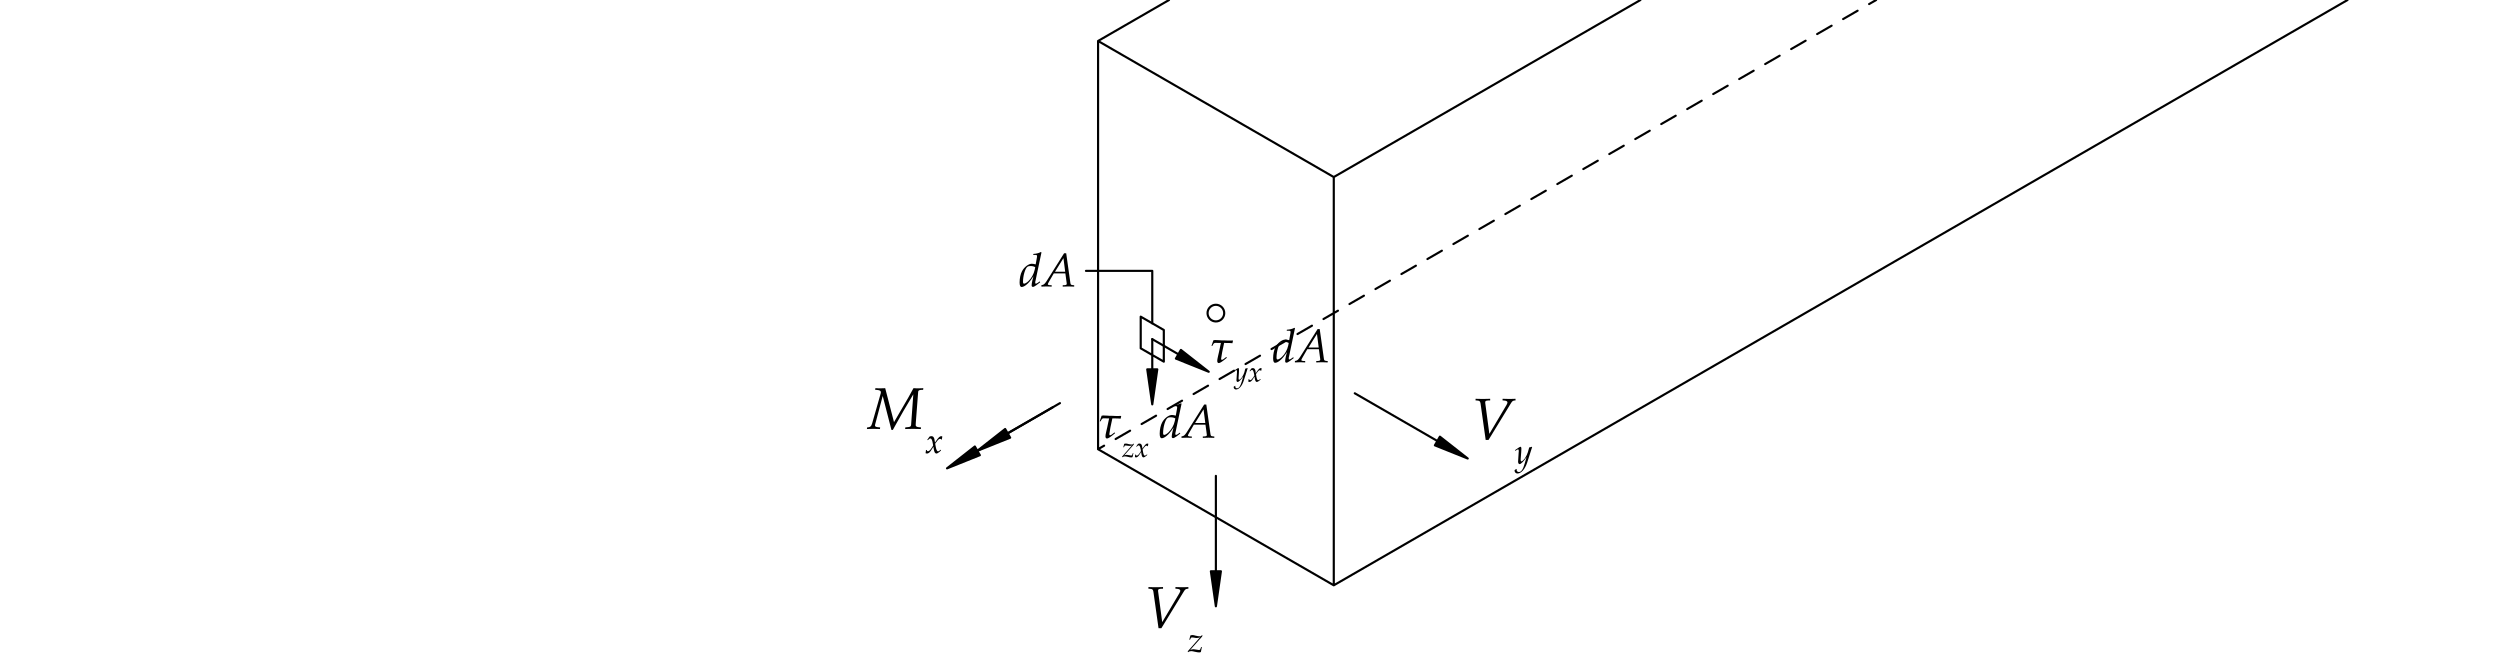
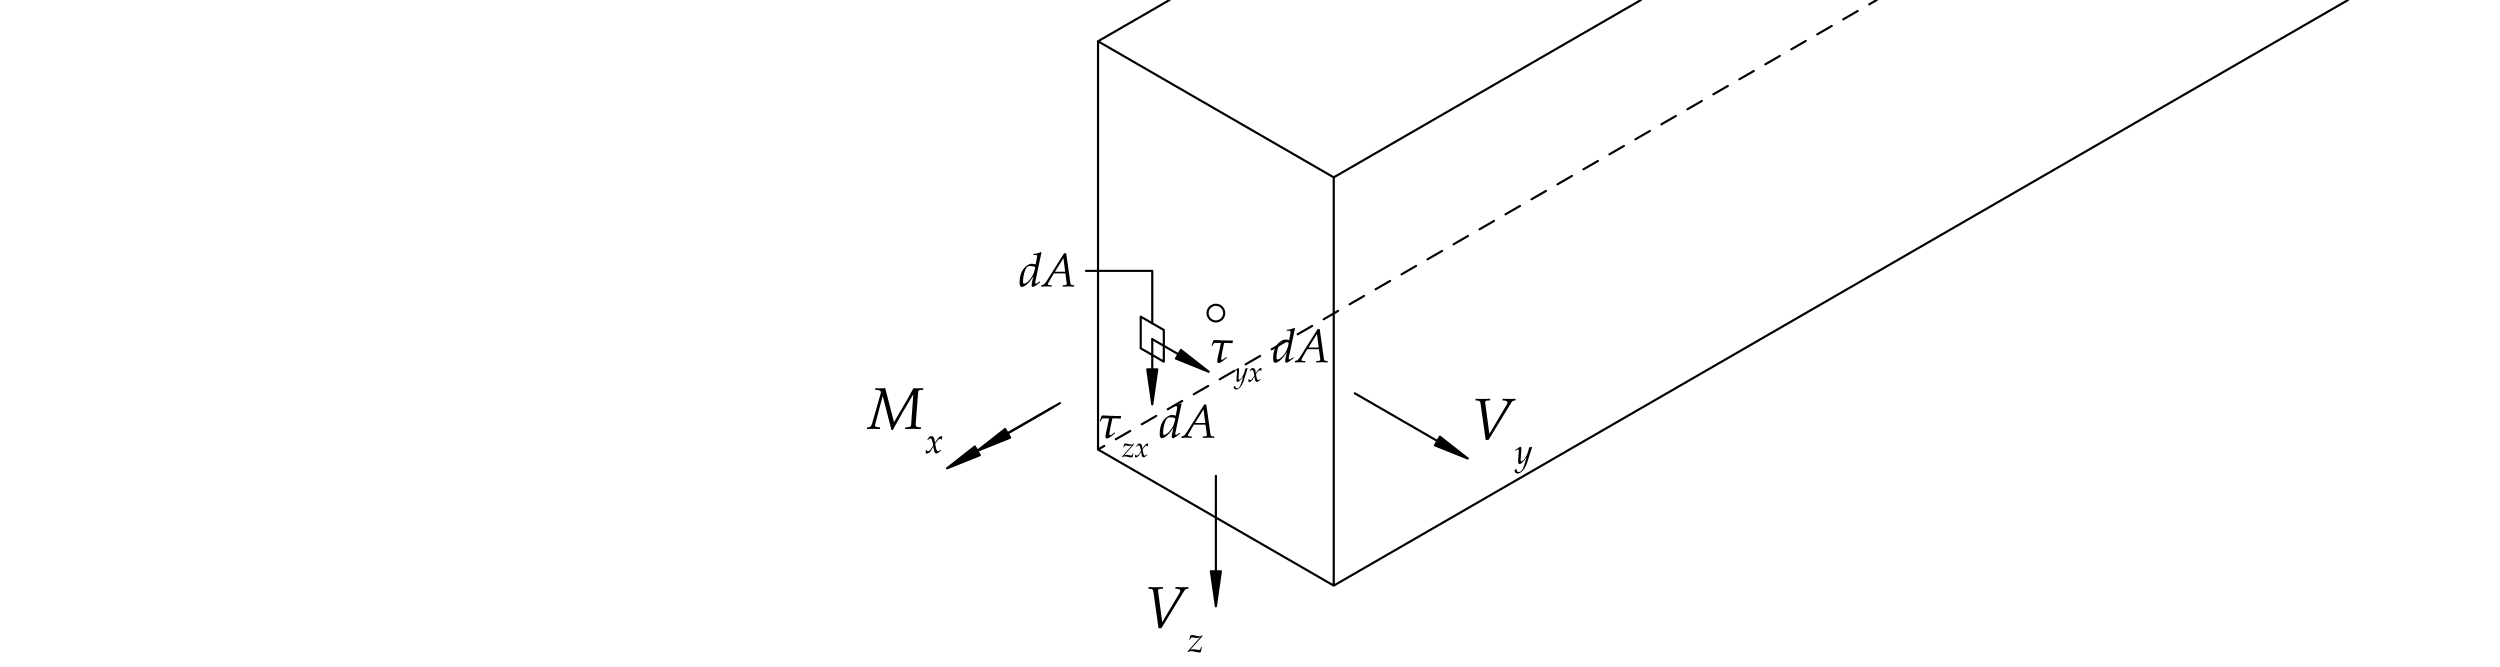
<svg xmlns="http://www.w3.org/2000/svg" version="1.1" id="svg1" width="566.929" height="151.181" viewBox="0 0 566.929 151.181">
  <defs id="defs1">
    <clipPath clipPathUnits="userSpaceOnUse" id="clipPath3">
      <path d="M -0.004,-0.001 V 113.387 H 425.201 V -0.001 H -0.004" transform="matrix(1,0,0,-1,-194.5727,6.61933)" clip-rule="evenodd" id="path3" />
    </clipPath>
    <clipPath clipPathUnits="userSpaceOnUse" id="clipPath4">
      <path d="M -0.004,-0.001 V 113.387 H 425.201 V -0.001 H -0.004" transform="matrix(1,0,0,-1,-202.0061,2.485473)" clip-rule="evenodd" id="path4" />
    </clipPath>
    <clipPath clipPathUnits="userSpaceOnUse" id="clipPath5">
      <path d="M -0.004,-0.001 V 113.387 H 425.201 V -0.001 H -0.004" transform="matrix(1,0,0,-1,-147.6306,40.44626)" clip-rule="evenodd" id="path5" />
    </clipPath>
    <clipPath clipPathUnits="userSpaceOnUse" id="clipPath6">
      <path d="M -0.004,-0.001 V 113.387 H 425.201 V -0.001 H -0.004" transform="matrix(1,0,0,-1,-157.3659,36.3124)" clip-rule="evenodd" id="path6" />
    </clipPath>
    <clipPath clipPathUnits="userSpaceOnUse" id="clipPath7">
      <path d="M -0.004,-0.001 V 113.387 H 425.201 V -0.001 H -0.004" transform="matrix(1,0,0,-1,-250.213,38.64242)" clip-rule="evenodd" id="path7" />
    </clipPath>
    <clipPath clipPathUnits="userSpaceOnUse" id="clipPath8">
      <path d="M -0.004,-0.001 V 113.387 H 425.201 V -0.001 H -0.004" transform="matrix(1,0,0,-1,-257.6464,34.50856)" clip-rule="evenodd" id="path8" />
    </clipPath>
    <clipPath clipPathUnits="userSpaceOnUse" id="clipPath9">
      <path d="M -0.004,-0.001 V 113.387 H 425.201 V -0.001 H -0.004" transform="matrix(1,0,0,-1,-205.8717,51.77657)" clip-rule="evenodd" id="path9" />
    </clipPath>
    <clipPath clipPathUnits="userSpaceOnUse" id="clipPath10">
      <path d="M -0.004,-0.001 V 113.387 H 425.201 V -0.001 H -0.004" transform="matrix(1,0,0,-1,-209.8563,48.46949)" clip-rule="evenodd" id="path10" />
    </clipPath>
    <clipPath clipPathUnits="userSpaceOnUse" id="clipPath11">
      <path d="M -0.004,-0.001 V 113.387 H 425.201 V -0.001 H -0.004" transform="matrix(1,0,0,-1,-216.3893,51.77657)" clip-rule="evenodd" id="path11" />
    </clipPath>
    <clipPath clipPathUnits="userSpaceOnUse" id="clipPath12">
      <path d="M -0.004,-0.001 V 113.387 H 425.201 V -0.001 H -0.004" transform="matrix(1,0,0,-1,-186.8596,38.94559)" clip-rule="evenodd" id="path12" />
    </clipPath>
    <clipPath clipPathUnits="userSpaceOnUse" id="clipPath13">
      <path d="M -0.004,-0.001 V 113.387 H 425.201 V -0.001 H -0.004" transform="matrix(1,0,0,-1,-190.8442,35.63851)" clip-rule="evenodd" id="path13" />
    </clipPath>
    <clipPath clipPathUnits="userSpaceOnUse" id="clipPath14">
      <path d="M -0.004,-0.001 V 113.387 H 425.201 V -0.001 H -0.004" transform="matrix(1,0,0,-1,-197.0997,38.94559)" clip-rule="evenodd" id="path14" />
    </clipPath>
    <clipPath clipPathUnits="userSpaceOnUse" id="clipPath15">
      <path d="M -0.004,-0.001 V 113.387 H 425.201 V -0.001 H -0.004" transform="matrix(1,0,0,-1,-173.2714,64.66904)" clip-rule="evenodd" id="path15" />
    </clipPath>
  </defs>
  <g id="g1">
    <path id="path1" d="m 208.213,60.133 c 0,0.783 -0.635,1.417 -1.417,1.417 m 0,0 c -0.783,0 -1.417,-0.635 -1.417,-1.417 m 0,0 c 0,-0.783 0.635,-1.417 1.417,-1.417 m 0,0 c 0.783,0 1.417,0.635 1.417,1.417" style="fill:none;stroke:#000000;stroke-width:0.368;stroke-linecap:round;stroke-linejoin:round;stroke-miterlimit:10;stroke-dasharray:none;stroke-opacity:1" transform="matrix(1.333333,0,0,-1.333333,0,151.1813)" />
-     <path id="path2" d="m 186.752,36.988 1.032,0.596 m 1.964,1.134 2.455,1.417 m 1.964,1.134 2.455,1.417 m 1.964,1.134 2.455,1.417 m 1.964,1.134 2.455,1.417 m 1.964,1.134 2.455,1.417 m 1.964,1.134 2.455,1.417 m 1.964,1.134 2.455,1.417 m 1.964,1.134 2.455,1.417 m 1.964,1.134 2.455,1.417 m 1.964,1.134 2.455,1.417 m 1.964,1.134 2.455,1.417 m 1.964,1.134 2.455,1.417 m 1.964,1.134 2.455,1.417 m 1.964,1.134 2.455,1.417 m 1.964,1.134 2.455,1.417 m 1.964,1.134 2.455,1.417 m 1.964,1.134 2.455,1.417 m 1.964,1.134 2.455,1.417 m 1.964,1.134 2.455,1.417 m 1.964,1.134 2.455,1.417 m 1.964,1.134 2.455,1.417 m 1.964,1.134 2.455,1.417 m 1.964,1.134 2.455,1.417 m 1.964,1.134 2.455,1.417 m 1.964,1.134 2.455,1.417 m 1.964,1.134 2.455,1.417 m 1.964,1.134 2.455,1.417 m 1.964,1.134 2.455,1.417 m 1.964,1.134 2.455,1.417 m 1.964,1.134 1.187,0.685 m -132.327,-76.399 v 0 69.434 m 40.088,-92.579 v 69.434 l -40.088,23.145 m 0,-69.434 40.088,-23.145 m -40.088,92.579 12.063,6.965 m 80.176,0 -52.151,-30.109 m 0,-69.434 172.415,99.544" style="fill:none;stroke:#000000;stroke-width:0.368;stroke-linecap:round;stroke-linejoin:round;stroke-miterlimit:10;stroke-dasharray:none;stroke-opacity:1" transform="matrix(1.333333,0,0,-1.333333,0,151.1813)" />
+     <path id="path2" d="m 186.752,36.931 1.056,0.61 m 1.964,1.134 2.455,1.417 m 1.964,1.134 2.455,1.417 m 1.964,1.134 2.455,1.417 m 1.964,1.134 2.455,1.417 m 1.964,1.134 2.455,1.417 m 1.964,1.134 2.455,1.417 m 1.964,1.134 2.455,1.417 m 1.964,1.134 2.455,1.417 m 1.964,1.134 2.455,1.417 m 1.964,1.134 2.455,1.417 m 1.964,1.134 2.455,1.417 m 1.964,1.134 2.455,1.417 m 1.964,1.134 2.455,1.417 m 1.964,1.134 2.455,1.417 m 1.964,1.134 2.455,1.417 m 1.964,1.134 2.455,1.417 m 1.964,1.134 2.455,1.417 m 1.964,1.134 2.455,1.417 m 1.964,1.134 2.455,1.417 m 1.964,1.134 2.455,1.417 m 1.964,1.134 2.455,1.417 m 1.964,1.134 2.455,1.417 m 1.964,1.134 2.455,1.417 m 1.964,1.134 2.455,1.417 m 1.964,1.134 2.455,1.417 m 1.964,1.134 2.455,1.417 m 1.964,1.134 2.455,1.417 m 1.964,1.134 2.455,1.417 m 1.964,1.134 2.455,1.417 m 1.964,1.134 1.26,0.728 M 186.752,36.931 v 0 69.434 m 40.088,-92.579 v 69.434 l -40.088,23.145 m 0,-69.434 40.088,-23.145 m -40.088,92.579 12.161,7.021 m 80.176,0 -52.249,-30.166 m 0,-69.434 172.513,99.6" style="fill:none;stroke:#000000;stroke-width:0.368;stroke-linecap:round;stroke-linejoin:round;stroke-miterlimit:10;stroke-dasharray:none;stroke-opacity:1" transform="matrix(1.333333,0,0,-1.333333,0,151.1813)" />
    <text id="text2" xml:space="preserve" transform="matrix(1.333333,0,0,1.333333,259.4303,142.3556)" clip-path="url(#clipPath3)">
      <tspan style="font-style:italic;font-variant:normal;font-weight:normal;font-stretch:normal;font-size:10.007px;font-family:'Palatino Linotype';writing-mode:lr-tb;fill:#000000;fill-opacity:1;fill-rule:nonzero;stroke:none" x="0" y="0" id="tspan2">V</tspan>
    </text>
    <text id="text3" xml:space="preserve" transform="matrix(1.333333,0,0,1.333333,269.3415,147.8674)" clip-path="url(#clipPath4)">
      <tspan style="font-style:italic;font-variant:normal;font-weight:normal;font-stretch:normal;font-size:6.004px;font-family:'Palatino Linotype';writing-mode:lr-tb;fill:#000000;fill-opacity:1;fill-rule:nonzero;stroke:none" x="0" y="0" id="tspan3">z</tspan>
    </text>
    <text id="text4" xml:space="preserve" transform="matrix(1.333333,0,0,1.333333,196.8408,97.25299)" clip-path="url(#clipPath5)">
      <tspan style="font-style:italic;font-variant:normal;font-weight:normal;font-stretch:normal;font-size:10.007px;font-family:'Palatino Linotype';writing-mode:lr-tb;fill:#000000;fill-opacity:1;fill-rule:nonzero;stroke:none" x="0" y="0" id="tspan4">M</tspan>
    </text>
    <text id="text5" xml:space="preserve" transform="matrix(1.333333,0,0,1.333333,209.8212,102.7648)" clip-path="url(#clipPath6)">
      <tspan style="font-style:italic;font-variant:normal;font-weight:normal;font-stretch:normal;font-size:6.004px;font-family:'Palatino Linotype';writing-mode:lr-tb;fill:#000000;fill-opacity:1;fill-rule:nonzero;stroke:none" x="0" y="0" id="tspan5">x</tspan>
    </text>
    <text id="text6" xml:space="preserve" transform="matrix(1.333333,0,0,1.333333,333.6173,99.65811)" clip-path="url(#clipPath7)">
      <tspan style="font-style:italic;font-variant:normal;font-weight:normal;font-stretch:normal;font-size:10.007px;font-family:'Palatino Linotype';writing-mode:lr-tb;fill:#000000;fill-opacity:1;fill-rule:nonzero;stroke:none" x="0" y="0" id="tspan6">V</tspan>
    </text>
    <text id="text7" xml:space="preserve" transform="matrix(1.333333,0,0,1.333333,343.5285,105.1699)" clip-path="url(#clipPath8)">
      <tspan style="font-style:italic;font-variant:normal;font-weight:normal;font-stretch:normal;font-size:6.004px;font-family:'Palatino Linotype';writing-mode:lr-tb;fill:#000000;fill-opacity:1;fill-rule:nonzero;stroke:none" x="0" y="0" id="tspan7">y</tspan>
    </text>
    <text id="text8" xml:space="preserve" transform="matrix(1.333333,0,0,1.333333,274.4956,82.14591)" clip-path="url(#clipPath9)">
      <tspan style="font-style:italic;font-variant:normal;font-weight:normal;font-stretch:normal;font-size:8.006px;font-family:'Palatino Linotype';writing-mode:lr-tb;fill:#000000;fill-opacity:1;fill-rule:nonzero;stroke:none" x="0" y="0" id="tspan8">τ</tspan>
    </text>
    <text id="text9" xml:space="preserve" transform="matrix(1.333333,0,0,1.333333,279.8084,86.55535)" clip-path="url(#clipPath10)">
      <tspan style="font-style:italic;font-variant:normal;font-weight:normal;font-stretch:normal;font-size:4.803px;font-family:'Palatino Linotype';writing-mode:lr-tb;fill:#000000;fill-opacity:1;fill-rule:nonzero;stroke:none" x="0 2.402 4.803" y="0" id="tspan9">yx </tspan>
    </text>
    <text id="text10" xml:space="preserve" transform="matrix(1.333333,0,0,1.333333,288.519,82.14591)" clip-path="url(#clipPath11)">
      <tspan style="font-style:italic;font-variant:normal;font-weight:normal;font-stretch:normal;font-size:8.006px;font-family:'Palatino Linotype';writing-mode:lr-tb;fill:#000000;fill-opacity:1;fill-rule:nonzero;stroke:none" x="0 4.003" y="0" id="tspan10">dA</tspan>
    </text>
    <text id="text11" xml:space="preserve" transform="matrix(1.333333,0,0,1.333333,249.1462,99.25388)" clip-path="url(#clipPath12)">
      <tspan style="font-style:italic;font-variant:normal;font-weight:normal;font-stretch:normal;font-size:8.006px;font-family:'Palatino Linotype';writing-mode:lr-tb;fill:#000000;fill-opacity:1;fill-rule:nonzero;stroke:none" x="0" y="0" id="tspan11">τ</tspan>
    </text>
    <text id="text12" xml:space="preserve" transform="matrix(1.333333,0,0,1.333333,254.4589,103.6633)" clip-path="url(#clipPath13)">
      <tspan style="font-style:italic;font-variant:normal;font-weight:normal;font-stretch:normal;font-size:4.803px;font-family:'Palatino Linotype';writing-mode:lr-tb;fill:#000000;fill-opacity:1;fill-rule:nonzero;stroke:none" x="0 2.133 4.534" y="0" id="tspan12">zx </tspan>
    </text>
    <text id="text13" xml:space="preserve" transform="matrix(1.333333,0,0,1.333333,262.7996,99.25388)" clip-path="url(#clipPath14)">
      <tspan style="font-style:italic;font-variant:normal;font-weight:normal;font-stretch:normal;font-size:8.006px;font-family:'Palatino Linotype';writing-mode:lr-tb;fill:#000000;fill-opacity:1;fill-rule:nonzero;stroke:none" x="0 4.003" y="0" id="tspan13">dA</tspan>
    </text>
    <text id="text14" xml:space="preserve" transform="matrix(1.333333,0,0,1.333333,231.0285,64.95595)" clip-path="url(#clipPath15)">
      <tspan style="font-style:italic;font-variant:normal;font-weight:normal;font-stretch:normal;font-size:8.006px;font-family:'Palatino Linotype';writing-mode:lr-tb;fill:#000000;fill-opacity:1;fill-rule:nonzero;stroke:none" x="0 4.003" y="0" id="tspan14">dA</tspan>
    </text>
    <path id="path16" d="m 184.704,67.315 h 11.271 V 58.395 M 206.796,32.447 V 10.27 m 0,5.953 v 0.425 m 0,-6.378 v 0 l 0.85,5.953 h -1.701 l 0.85,-5.953" style="fill:none;stroke:#000000;stroke-width:0.368;stroke-linecap:round;stroke-linejoin:round;stroke-miterlimit:10;stroke-dasharray:none;stroke-opacity:1" transform="matrix(1.333333,0,0,-1.333333,0,151.1813)" />
    <path id="path17" d="m 205.945,16.223 0.85,-5.953 0.85,5.953 z" style="fill:#000000;fill-opacity:1;fill-rule:nonzero;stroke:none" transform="matrix(1.333333,0,0,-1.333333,0,151.1813)" />
    <path id="path18" d="M 180.275,44.821 161.069,33.732 m 5.155,2.976 0.368,0.213 m -5.523,-3.189 v 0 l 5.58,2.24 -0.85,1.473 -4.73,-3.713" style="fill:none;stroke:#000000;stroke-width:0.368;stroke-linecap:round;stroke-linejoin:round;stroke-miterlimit:10;stroke-dasharray:none;stroke-opacity:1" transform="matrix(1.333333,0,0,-1.333333,0,151.1813)" />
    <path id="path19" d="m 165.799,37.445 -4.73,-3.713 5.58,2.24 z" style="fill:#000000;fill-opacity:1;fill-rule:nonzero;stroke:none" transform="matrix(1.333333,0,0,-1.333333,0,151.1813)" />
    <path id="path20" d="m 179.047,44.112 -12.823,-7.403 m 5.155,2.976 0.368,0.213 m -5.523,-3.189 v 0 l 5.58,2.24 -0.85,1.473 -4.73,-3.713" style="fill:none;stroke:#000000;stroke-width:0.368;stroke-linecap:round;stroke-linejoin:round;stroke-miterlimit:10;stroke-dasharray:none;stroke-opacity:1" transform="matrix(1.333333,0,0,-1.333333,0,151.1813)" />
    <path id="path21" d="m 170.954,40.421 -4.73,-3.713 5.58,2.24 z" style="fill:#000000;fill-opacity:1;fill-rule:nonzero;stroke:none" transform="matrix(1.333333,0,0,-1.333333,0,151.1813)" />
    <path id="path22" d="M 230.42,46.493 249.626,35.405 m -5.155,2.976 -0.368,0.213 m 5.523,-3.189 v 0 l -4.73,3.713 -0.85,-1.473 5.58,-2.24" style="fill:none;stroke:#000000;stroke-width:0.368;stroke-linecap:round;stroke-linejoin:round;stroke-miterlimit:10;stroke-dasharray:none;stroke-opacity:1" transform="matrix(1.333333,0,0,-1.333333,0,151.1813)" />
    <path id="path23" d="m 244.046,37.645 5.58,-2.24 -4.73,3.713 z" style="fill:#000000;fill-opacity:1;fill-rule:nonzero;stroke:none" transform="matrix(1.333333,0,0,-1.333333,0,151.1813)" />
    <path id="path24" d="m 194.012,59.529 v -5.386 m 0,5.386 3.928,-2.268 v -5.386 m -3.928,2.268 3.928,-2.268 m -1.964,3.827 V 44.613 m 0,5.953 v 0.425 m 0,-6.378 v 0 l 0.85,5.953 h -1.701 l 0.85,-5.953" style="fill:none;stroke:#000000;stroke-width:0.368;stroke-linecap:round;stroke-linejoin:round;stroke-miterlimit:10;stroke-dasharray:none;stroke-opacity:1" transform="matrix(1.333333,0,0,-1.333333,0,151.1813)" />
    <path id="path25" d="m 195.125,50.566 0.85,-5.953 0.85,5.953 z" style="fill:#000000;fill-opacity:1;fill-rule:nonzero;stroke:none" transform="matrix(1.333333,0,0,-1.333333,0,151.1813)" />
    <path id="path26" d="m 195.975,55.702 9.603,-5.544 m -5.155,2.976 -0.368,0.213 m 5.523,-3.189 v 0 l -4.73,3.713 -0.85,-1.473 5.58,-2.24" style="fill:none;stroke:#000000;stroke-width:0.368;stroke-linecap:round;stroke-linejoin:round;stroke-miterlimit:10;stroke-dasharray:none;stroke-opacity:1" transform="matrix(1.333333,0,0,-1.333333,0,151.1813)" />
    <path id="path27" d="m 199.998,52.398 5.58,-2.24 -4.73,3.713 z" style="fill:#000000;fill-opacity:1;fill-rule:nonzero;stroke:none" transform="matrix(1.333333,0,0,-1.333333,0,151.1813)" />
  </g>
</svg>
